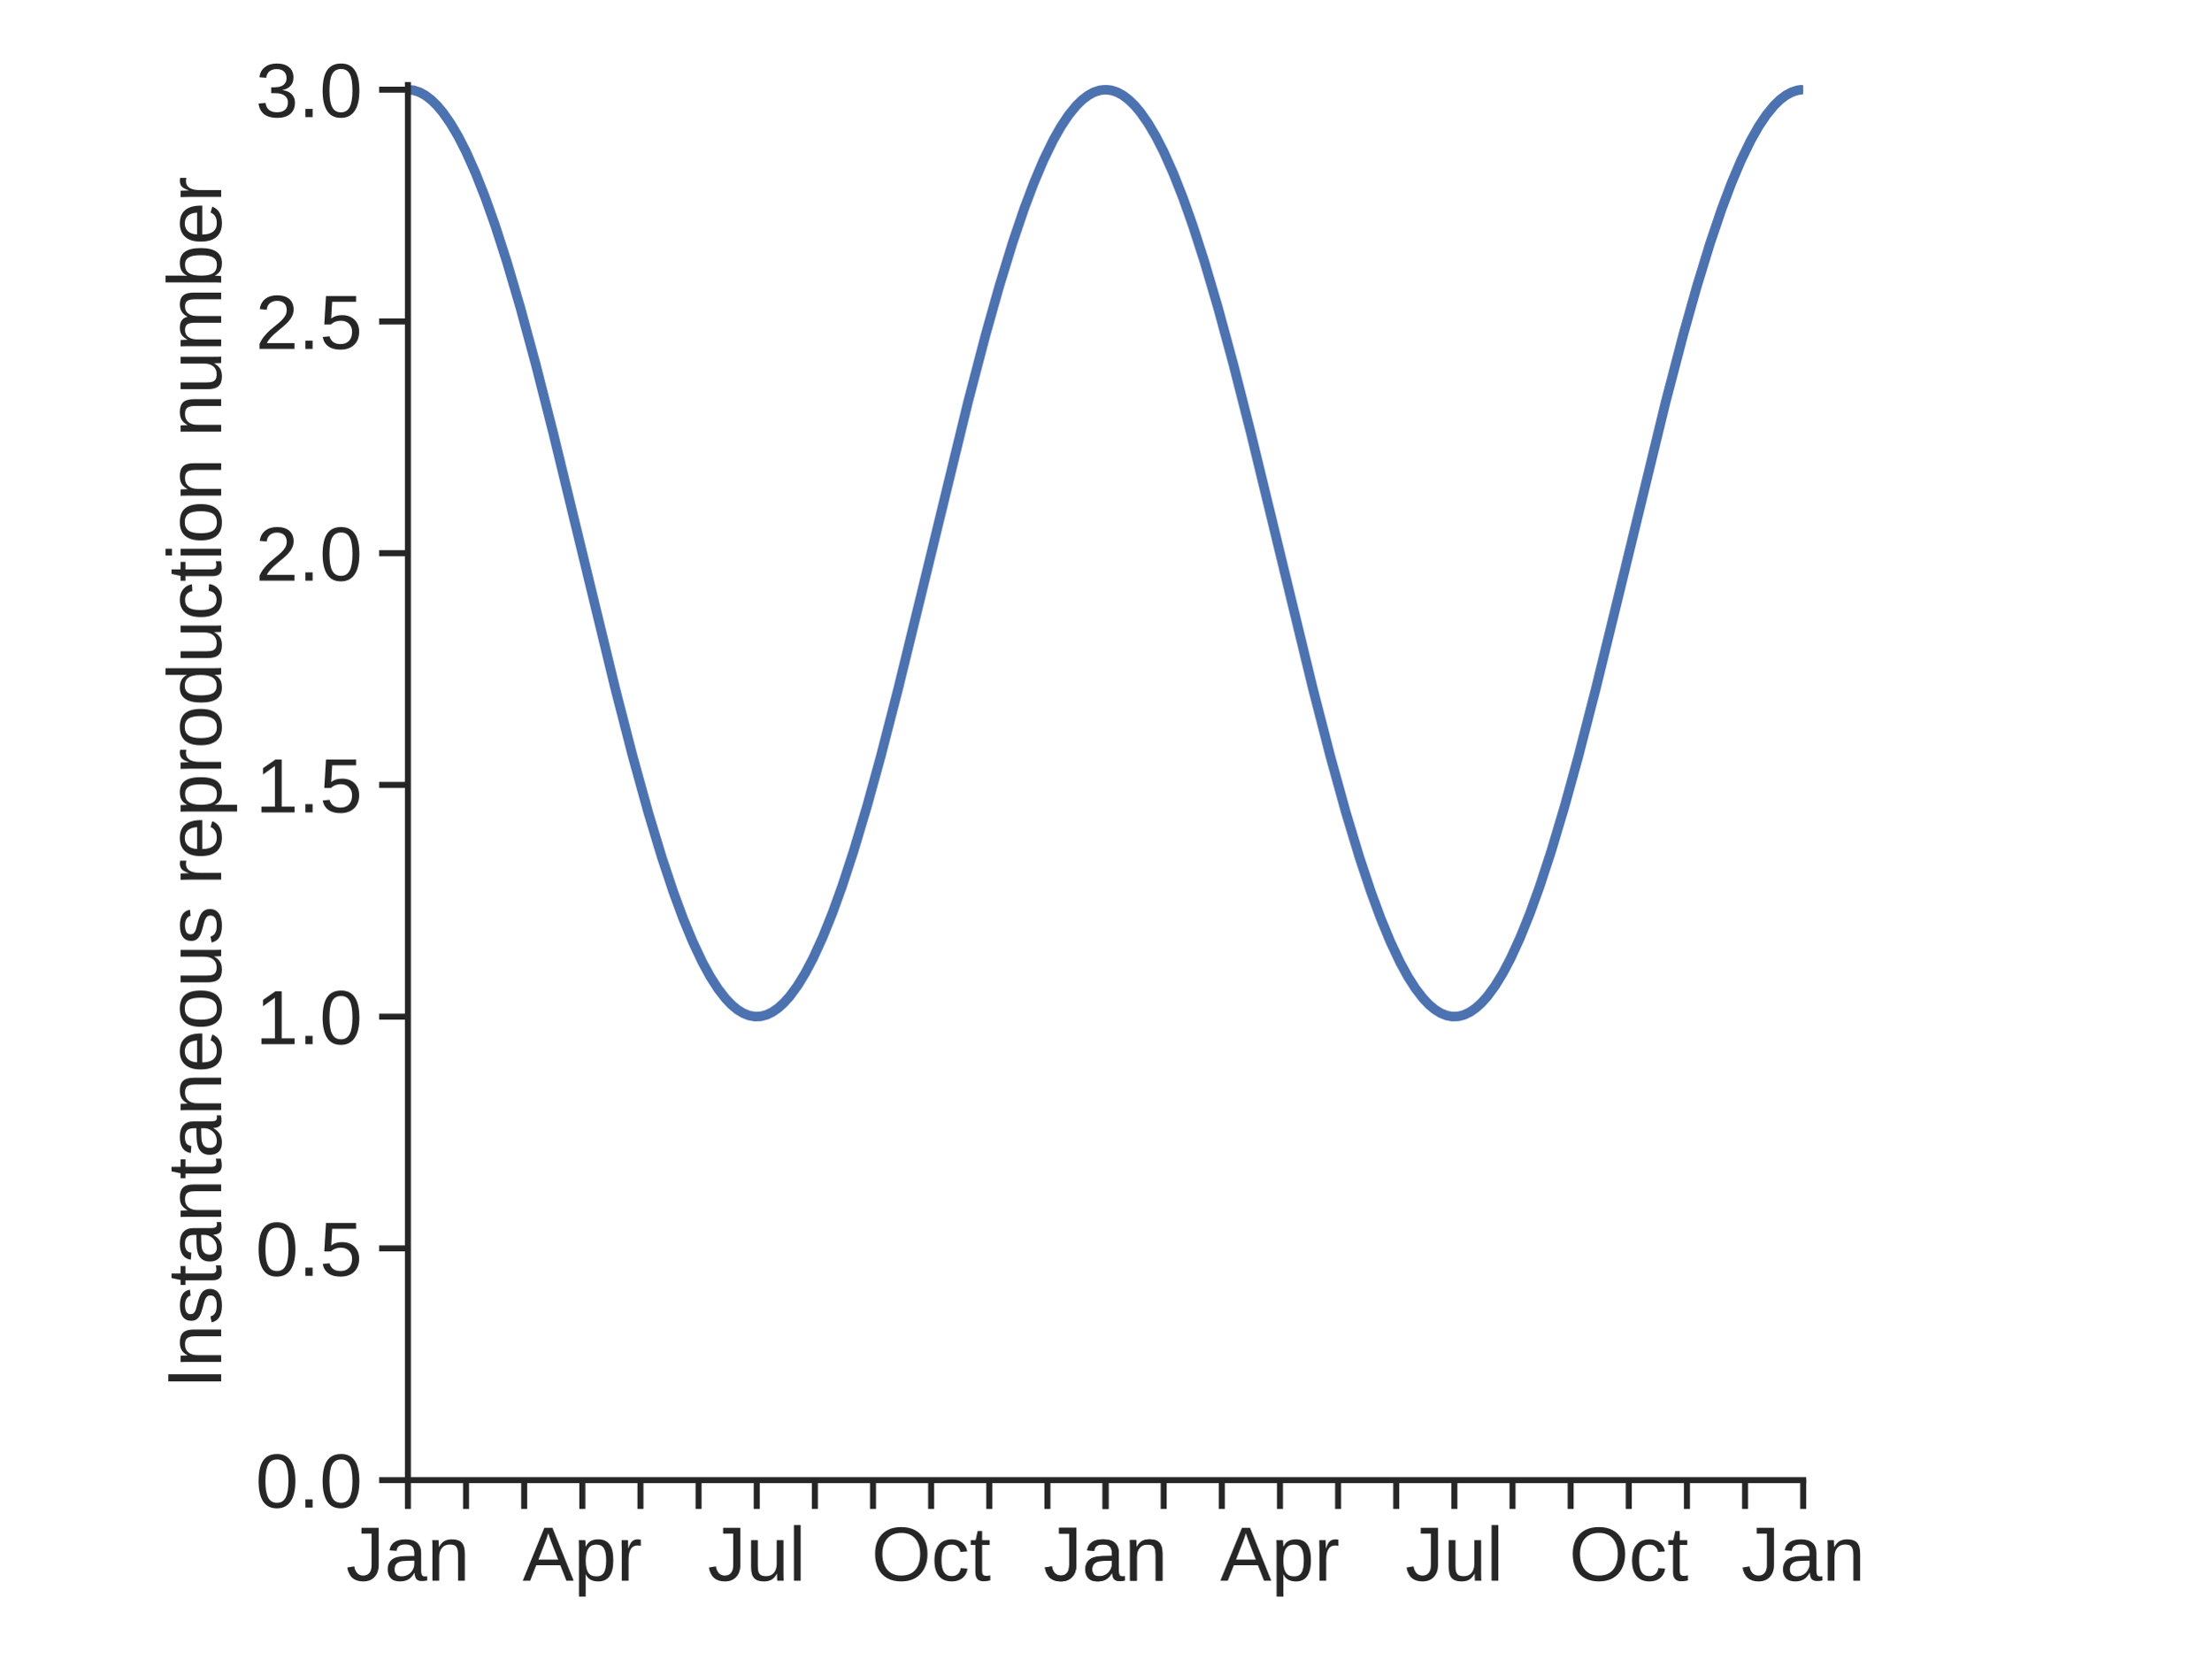
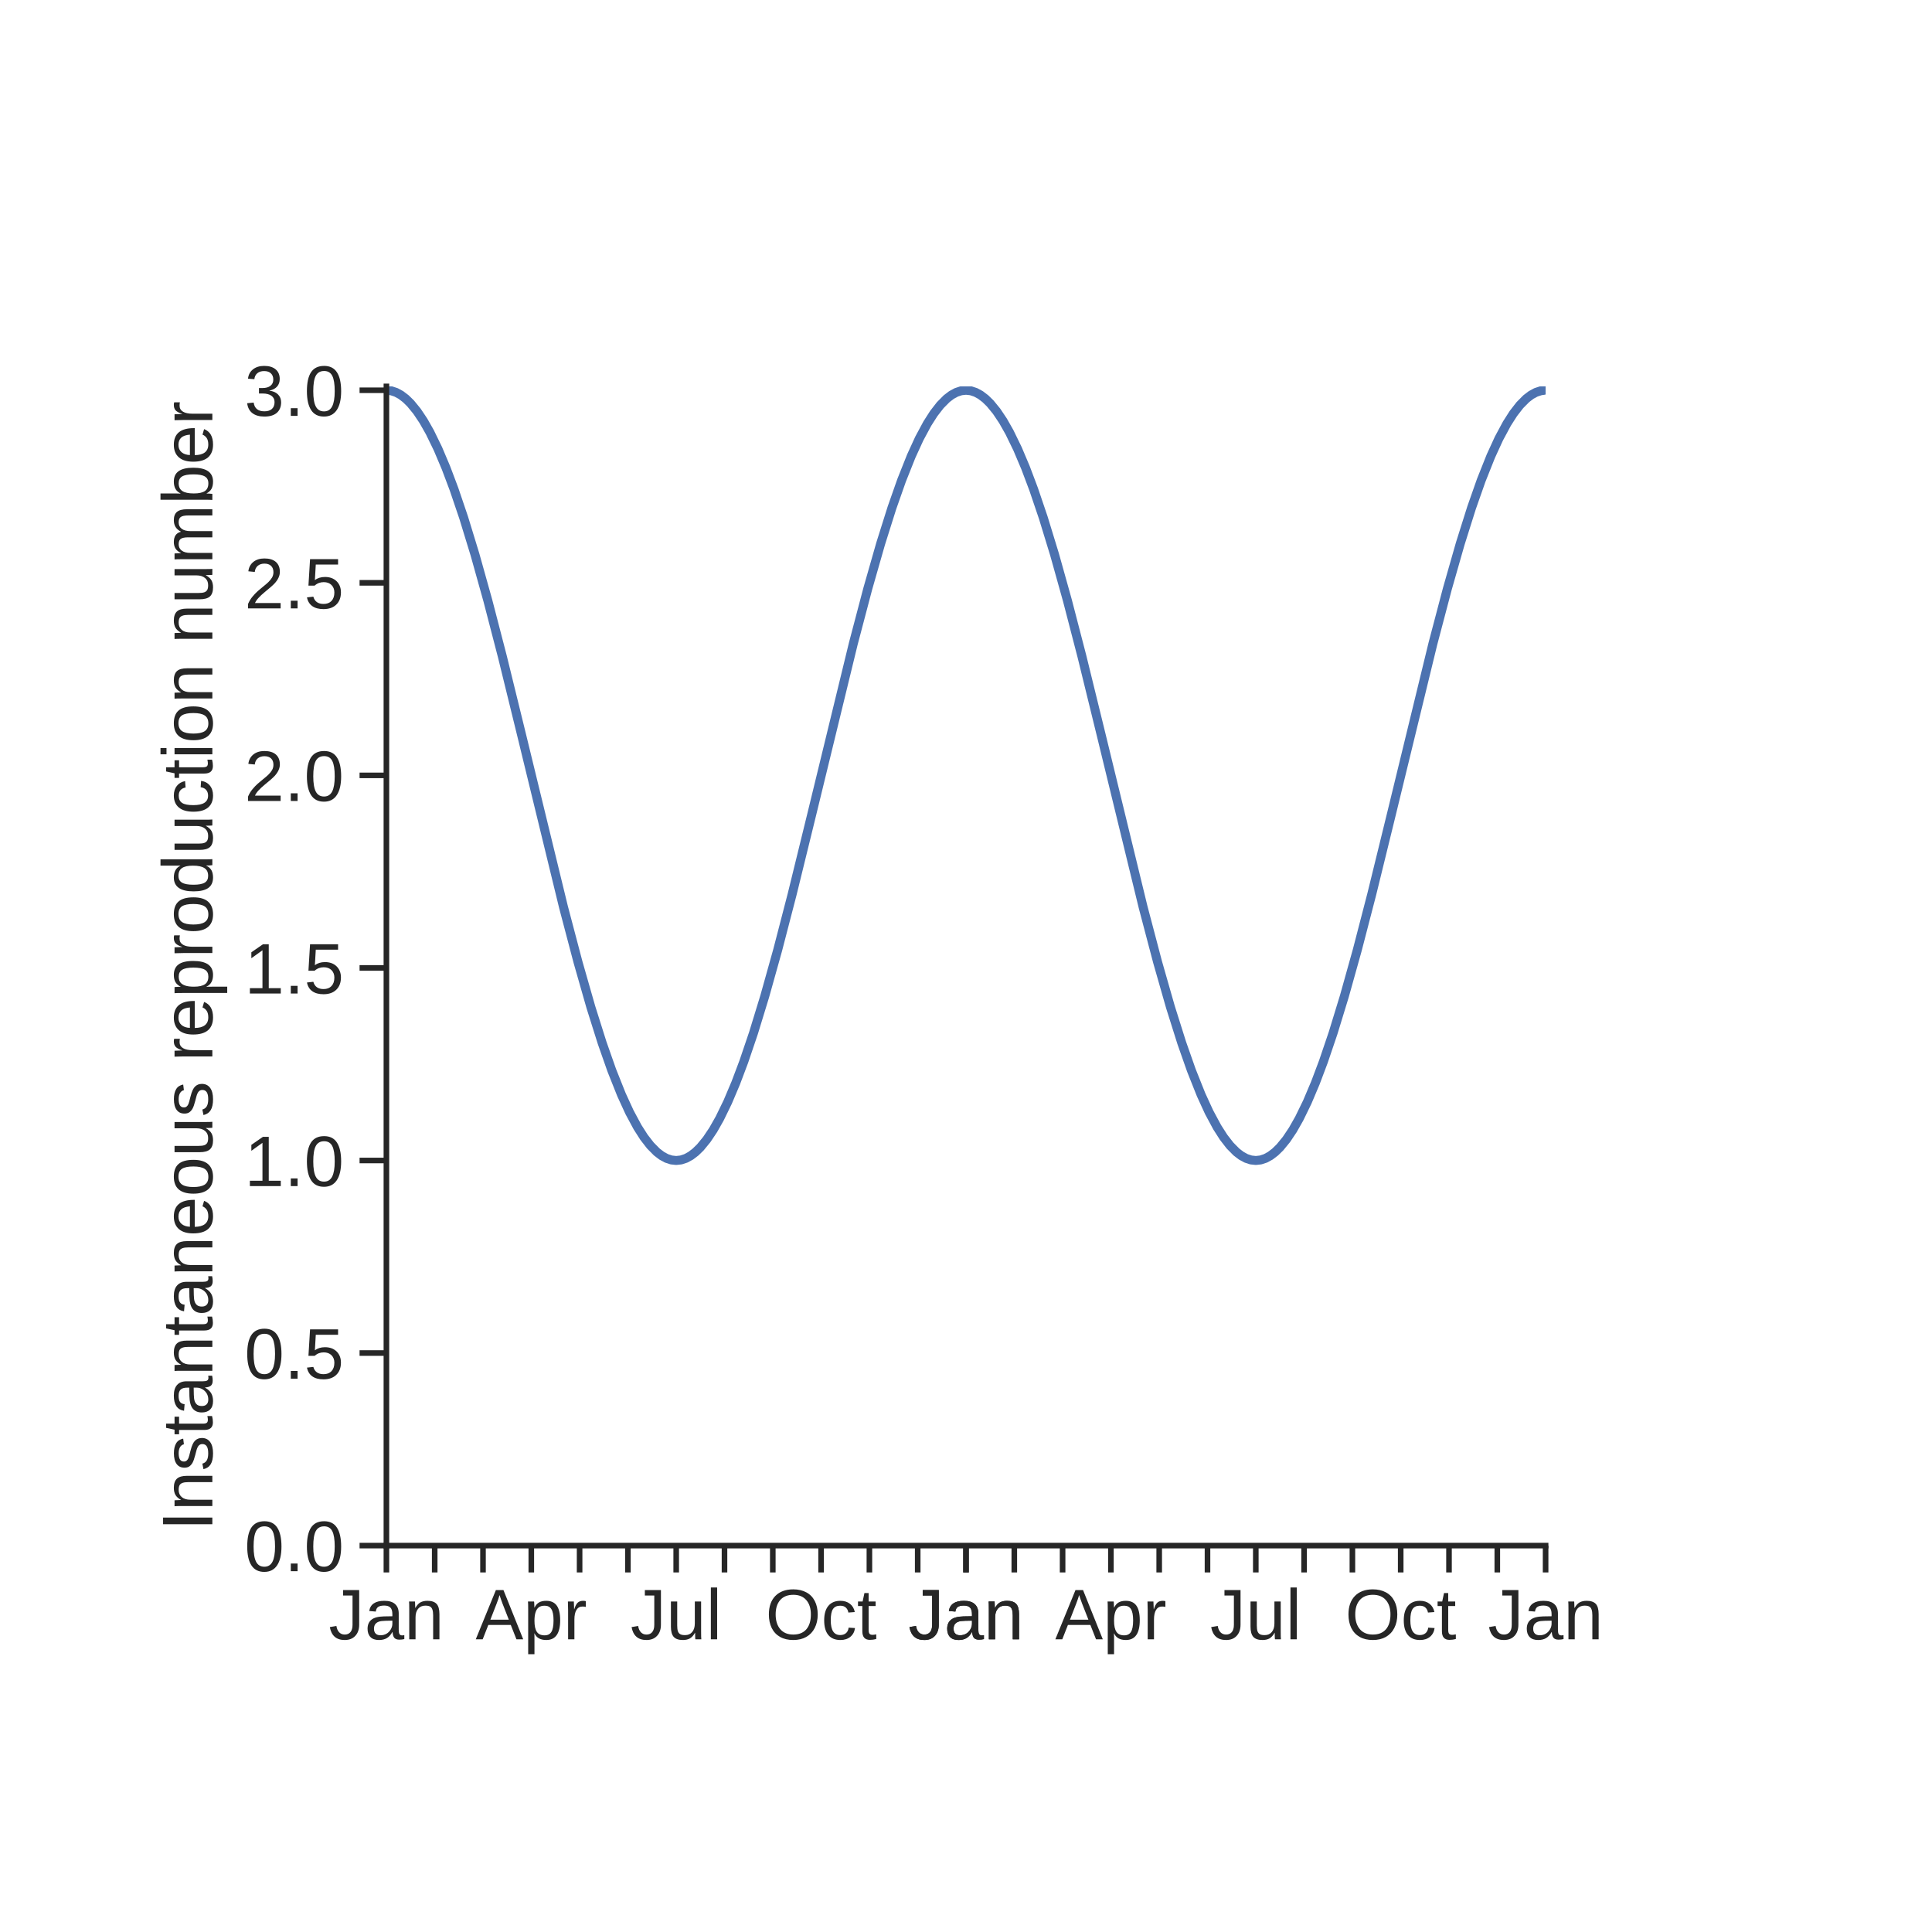
- <svg xmlns="http://www.w3.org/2000/svg" xmlns:xlink="http://www.w3.org/1999/xlink" width="460.8pt" height="345.6pt" viewBox="0 0 460.8 345.6" version="1.1">
+ <svg xmlns="http://www.w3.org/2000/svg" xmlns:xlink="http://www.w3.org/1999/xlink" width="432pt" height="432pt" viewBox="0 0 432 432" version="1.1">
  <defs>
    <style type="text/css">*{stroke-linejoin: round; stroke-linecap: butt}</style>
  </defs>
  <g id="figure_1">
    <g id="patch_1">
-       <path d="M 0 345.6  L 460.8 345.6  L 460.8 0  L 0 0  L 0 345.6  z " style="fill: none" />
+       <path d="M 0 432  L 432 432  L 432 0  L 0 0  L 0 432  z " style="fill: none" />
    </g>
    <g id="axes_1">
      <g id="patch_2">
-         <path d="M 85.006 308.507  L 375.794 308.507  L 375.794 17.72  L 85.006 17.72  L 85.006 308.507  z " style="fill: none" />
+         <path d="M 86.4 345.6  L 345.6 345.6  L 345.6 86.4  L 86.4 86.4  L 86.4 345.6  z " style="fill: none" />
      </g>
      <g id="matplotlib.axis_1">
        <g id="xtick_1">
          <g id="line2d_1">
            <defs>
-               <path id="mbea170e791" d="M 0 0  L 0 6  " style="stroke: #262626; stroke-width: 1.25" />
+               <path id="mcabdc6a64f" d="M 0 0  L 0 6  " style="stroke: #262626; stroke-width: 1.25" />
            </defs>
            <g>
-               <use xlink:href="#mbea170e791" x="85.006" y="308.507" style="fill: #262626; stroke: #262626; stroke-width: 1.25" />
+               <use xlink:href="#mcabdc6a64f" x="86.4" y="345.6" style="fill: #262626; stroke: #262626; stroke-width: 1.25" />
            </g>
          </g>
          <g id="text_1">
-             <text style="fill: #262626; font: 16px 'Arial', 'DejaVu Sans', 'Liberation Sans', 'Bitstream Vera Sans', sans-serif; text-anchor: middle" x="85.006" y="329.46" transform="rotate(-0 85.00649 329.46)">Jan</text>
+             <text style="fill: #262626; font: 16px 'Arial', 'DejaVu Sans', 'Liberation Sans', 'Bitstream Vera Sans', sans-serif; text-anchor: middle" x="86.4" y="366.553" transform="rotate(-0 86.4 366.5525)">Jan</text>
          </g>
        </g>
        <g id="xtick_2">
          <g id="line2d_2">
            <g>
-               <use xlink:href="#mbea170e791" x="97.123" y="308.507" style="fill: #262626; stroke: #262626; stroke-width: 1.25" />
+               <use xlink:href="#mcabdc6a64f" x="97.2" y="345.6" style="fill: #262626; stroke: #262626; stroke-width: 1.25" />
            </g>
          </g>
        </g>
        <g id="xtick_3">
          <g id="line2d_3">
            <g>
-               <use xlink:href="#mbea170e791" x="109.239" y="308.507" style="fill: #262626; stroke: #262626; stroke-width: 1.25" />
+               <use xlink:href="#mcabdc6a64f" x="108" y="345.6" style="fill: #262626; stroke: #262626; stroke-width: 1.25" />
            </g>
          </g>
        </g>
        <g id="xtick_4">
          <g id="line2d_4">
            <g>
-               <use xlink:href="#mbea170e791" x="121.355" y="308.507" style="fill: #262626; stroke: #262626; stroke-width: 1.25" />
+               <use xlink:href="#mcabdc6a64f" x="118.8" y="345.6" style="fill: #262626; stroke: #262626; stroke-width: 1.25" />
            </g>
          </g>
          <g id="text_2">
-             <text style="fill: #262626; font: 16px 'Arial', 'DejaVu Sans', 'Liberation Sans', 'Bitstream Vera Sans', sans-serif; text-anchor: middle" x="121.355" y="329.46" transform="rotate(-0 121.3549 329.46)">Apr</text>
+             <text style="fill: #262626; font: 16px 'Arial', 'DejaVu Sans', 'Liberation Sans', 'Bitstream Vera Sans', sans-serif; text-anchor: middle" x="118.8" y="366.553" transform="rotate(-0 118.8 366.5525)">Apr</text>
          </g>
        </g>
        <g id="xtick_5">
          <g id="line2d_5">
            <g>
-               <use xlink:href="#mbea170e791" x="133.471" y="308.507" style="fill: #262626; stroke: #262626; stroke-width: 1.25" />
+               <use xlink:href="#mcabdc6a64f" x="129.6" y="345.6" style="fill: #262626; stroke: #262626; stroke-width: 1.25" />
            </g>
          </g>
        </g>
        <g id="xtick_6">
          <g id="line2d_6">
            <g>
-               <use xlink:href="#mbea170e791" x="145.587" y="308.507" style="fill: #262626; stroke: #262626; stroke-width: 1.25" />
+               <use xlink:href="#mcabdc6a64f" x="140.4" y="345.6" style="fill: #262626; stroke: #262626; stroke-width: 1.25" />
            </g>
          </g>
        </g>
        <g id="xtick_7">
          <g id="line2d_7">
            <g>
-               <use xlink:href="#mbea170e791" x="157.703" y="308.507" style="fill: #262626; stroke: #262626; stroke-width: 1.25" />
+               <use xlink:href="#mcabdc6a64f" x="151.2" y="345.6" style="fill: #262626; stroke: #262626; stroke-width: 1.25" />
            </g>
          </g>
          <g id="text_3">
-             <text style="fill: #262626; font: 16px 'Arial', 'DejaVu Sans', 'Liberation Sans', 'Bitstream Vera Sans', sans-serif; text-anchor: middle" x="157.703" y="329.46" transform="rotate(-0 157.7032 329.46)">Jul</text>
+             <text style="fill: #262626; font: 16px 'Arial', 'DejaVu Sans', 'Liberation Sans', 'Bitstream Vera Sans', sans-serif; text-anchor: middle" x="151.2" y="366.553" transform="rotate(-0 151.2 366.5525)">Jul</text>
          </g>
        </g>
        <g id="xtick_8">
          <g id="line2d_8">
            <g>
-               <use xlink:href="#mbea170e791" x="169.819" y="308.507" style="fill: #262626; stroke: #262626; stroke-width: 1.25" />
+               <use xlink:href="#mcabdc6a64f" x="162" y="345.6" style="fill: #262626; stroke: #262626; stroke-width: 1.25" />
            </g>
          </g>
        </g>
        <g id="xtick_9">
          <g id="line2d_9">
            <g>
-               <use xlink:href="#mbea170e791" x="181.935" y="308.507" style="fill: #262626; stroke: #262626; stroke-width: 1.25" />
+               <use xlink:href="#mcabdc6a64f" x="172.8" y="345.6" style="fill: #262626; stroke: #262626; stroke-width: 1.25" />
            </g>
          </g>
        </g>
        <g id="xtick_10">
          <g id="line2d_10">
            <g>
-               <use xlink:href="#mbea170e791" x="194.052" y="308.507" style="fill: #262626; stroke: #262626; stroke-width: 1.25" />
+               <use xlink:href="#mcabdc6a64f" x="183.6" y="345.6" style="fill: #262626; stroke: #262626; stroke-width: 1.25" />
            </g>
          </g>
          <g id="text_4">
-             <text style="fill: #262626; font: 16px 'Arial', 'DejaVu Sans', 'Liberation Sans', 'Bitstream Vera Sans', sans-serif; text-anchor: middle" x="194.052" y="329.46" transform="rotate(-0 194.0516 329.46)">Oct</text>
+             <text style="fill: #262626; font: 16px 'Arial', 'DejaVu Sans', 'Liberation Sans', 'Bitstream Vera Sans', sans-serif; text-anchor: middle" x="183.6" y="366.553" transform="rotate(-0 183.6 366.5525)">Oct</text>
          </g>
        </g>
        <g id="xtick_11">
          <g id="line2d_11">
            <g>
-               <use xlink:href="#mbea170e791" x="206.168" y="308.507" style="fill: #262626; stroke: #262626; stroke-width: 1.25" />
+               <use xlink:href="#mcabdc6a64f" x="194.4" y="345.6" style="fill: #262626; stroke: #262626; stroke-width: 1.25" />
            </g>
          </g>
        </g>
        <g id="xtick_12">
          <g id="line2d_12">
            <g>
-               <use xlink:href="#mbea170e791" x="218.284" y="308.507" style="fill: #262626; stroke: #262626; stroke-width: 1.25" />
+               <use xlink:href="#mcabdc6a64f" x="205.2" y="345.6" style="fill: #262626; stroke: #262626; stroke-width: 1.25" />
            </g>
          </g>
        </g>
        <g id="xtick_13">
          <g id="line2d_13">
            <g>
-               <use xlink:href="#mbea170e791" x="230.4" y="308.507" style="fill: #262626; stroke: #262626; stroke-width: 1.25" />
+               <use xlink:href="#mcabdc6a64f" x="216" y="345.6" style="fill: #262626; stroke: #262626; stroke-width: 1.25" />
            </g>
          </g>
          <g id="text_5">
-             <text style="fill: #262626; font: 16px 'Arial', 'DejaVu Sans', 'Liberation Sans', 'Bitstream Vera Sans', sans-serif; text-anchor: middle" x="230.4" y="329.46" transform="rotate(-0 230.4 329.46)">Jan</text>
+             <text style="fill: #262626; font: 16px 'Arial', 'DejaVu Sans', 'Liberation Sans', 'Bitstream Vera Sans', sans-serif; text-anchor: middle" x="216" y="366.553" transform="rotate(-0 216 366.5525)">Jan</text>
          </g>
        </g>
        <g id="xtick_14">
          <g id="line2d_14">
            <g>
-               <use xlink:href="#mbea170e791" x="230.4" y="308.507" style="fill: #262626; stroke: #262626; stroke-width: 1.25" />
+               <use xlink:href="#mcabdc6a64f" x="216" y="345.6" style="fill: #262626; stroke: #262626; stroke-width: 1.25" />
            </g>
          </g>
          <g id="text_6">
-             <text style="fill: #262626; font: 16px 'Arial', 'DejaVu Sans', 'Liberation Sans', 'Bitstream Vera Sans', sans-serif; text-anchor: middle" x="230.4" y="329.46" transform="rotate(-0 230.4 329.46)">Jan</text>
+             <text style="fill: #262626; font: 16px 'Arial', 'DejaVu Sans', 'Liberation Sans', 'Bitstream Vera Sans', sans-serif; text-anchor: middle" x="216" y="366.553" transform="rotate(-0 216 366.5525)">Jan</text>
          </g>
        </g>
        <g id="xtick_15">
          <g id="line2d_15">
            <g>
-               <use xlink:href="#mbea170e791" x="242.516" y="308.507" style="fill: #262626; stroke: #262626; stroke-width: 1.25" />
+               <use xlink:href="#mcabdc6a64f" x="226.8" y="345.6" style="fill: #262626; stroke: #262626; stroke-width: 1.25" />
            </g>
          </g>
        </g>
        <g id="xtick_16">
          <g id="line2d_16">
            <g>
-               <use xlink:href="#mbea170e791" x="254.632" y="308.507" style="fill: #262626; stroke: #262626; stroke-width: 1.25" />
+               <use xlink:href="#mcabdc6a64f" x="237.6" y="345.6" style="fill: #262626; stroke: #262626; stroke-width: 1.25" />
            </g>
          </g>
        </g>
        <g id="xtick_17">
          <g id="line2d_17">
            <g>
-               <use xlink:href="#mbea170e791" x="266.748" y="308.507" style="fill: #262626; stroke: #262626; stroke-width: 1.25" />
+               <use xlink:href="#mcabdc6a64f" x="248.4" y="345.6" style="fill: #262626; stroke: #262626; stroke-width: 1.25" />
            </g>
          </g>
          <g id="text_7">
-             <text style="fill: #262626; font: 16px 'Arial', 'DejaVu Sans', 'Liberation Sans', 'Bitstream Vera Sans', sans-serif; text-anchor: middle" x="266.748" y="329.46" transform="rotate(-0 266.7484 329.46)">Apr</text>
+             <text style="fill: #262626; font: 16px 'Arial', 'DejaVu Sans', 'Liberation Sans', 'Bitstream Vera Sans', sans-serif; text-anchor: middle" x="248.4" y="366.553" transform="rotate(-0 248.4 366.5525)">Apr</text>
          </g>
        </g>
        <g id="xtick_18">
          <g id="line2d_18">
            <g>
-               <use xlink:href="#mbea170e791" x="278.865" y="308.507" style="fill: #262626; stroke: #262626; stroke-width: 1.25" />
+               <use xlink:href="#mcabdc6a64f" x="259.2" y="345.6" style="fill: #262626; stroke: #262626; stroke-width: 1.25" />
            </g>
          </g>
        </g>
        <g id="xtick_19">
          <g id="line2d_19">
            <g>
-               <use xlink:href="#mbea170e791" x="290.981" y="308.507" style="fill: #262626; stroke: #262626; stroke-width: 1.25" />
+               <use xlink:href="#mcabdc6a64f" x="270" y="345.6" style="fill: #262626; stroke: #262626; stroke-width: 1.25" />
            </g>
          </g>
        </g>
        <g id="xtick_20">
          <g id="line2d_20">
            <g>
-               <use xlink:href="#mbea170e791" x="303.097" y="308.507" style="fill: #262626; stroke: #262626; stroke-width: 1.25" />
+               <use xlink:href="#mcabdc6a64f" x="280.8" y="345.6" style="fill: #262626; stroke: #262626; stroke-width: 1.25" />
            </g>
          </g>
          <g id="text_8">
-             <text style="fill: #262626; font: 16px 'Arial', 'DejaVu Sans', 'Liberation Sans', 'Bitstream Vera Sans', sans-serif; text-anchor: middle" x="303.097" y="329.46" transform="rotate(-0 303.0968 329.46)">Jul</text>
+             <text style="fill: #262626; font: 16px 'Arial', 'DejaVu Sans', 'Liberation Sans', 'Bitstream Vera Sans', sans-serif; text-anchor: middle" x="280.8" y="366.553" transform="rotate(-0 280.8 366.5525)">Jul</text>
          </g>
        </g>
        <g id="xtick_21">
          <g id="line2d_21">
            <g>
-               <use xlink:href="#mbea170e791" x="315.213" y="308.507" style="fill: #262626; stroke: #262626; stroke-width: 1.25" />
+               <use xlink:href="#mcabdc6a64f" x="291.6" y="345.6" style="fill: #262626; stroke: #262626; stroke-width: 1.25" />
            </g>
          </g>
        </g>
        <g id="xtick_22">
          <g id="line2d_22">
            <g>
-               <use xlink:href="#mbea170e791" x="327.329" y="308.507" style="fill: #262626; stroke: #262626; stroke-width: 1.25" />
+               <use xlink:href="#mcabdc6a64f" x="302.4" y="345.6" style="fill: #262626; stroke: #262626; stroke-width: 1.25" />
            </g>
          </g>
        </g>
        <g id="xtick_23">
          <g id="line2d_23">
            <g>
-               <use xlink:href="#mbea170e791" x="339.445" y="308.507" style="fill: #262626; stroke: #262626; stroke-width: 1.25" />
+               <use xlink:href="#mcabdc6a64f" x="313.2" y="345.6" style="fill: #262626; stroke: #262626; stroke-width: 1.25" />
            </g>
          </g>
          <g id="text_9">
-             <text style="fill: #262626; font: 16px 'Arial', 'DejaVu Sans', 'Liberation Sans', 'Bitstream Vera Sans', sans-serif; text-anchor: middle" x="339.445" y="329.46" transform="rotate(-0 339.4451 329.46)">Oct</text>
+             <text style="fill: #262626; font: 16px 'Arial', 'DejaVu Sans', 'Liberation Sans', 'Bitstream Vera Sans', sans-serif; text-anchor: middle" x="313.2" y="366.553" transform="rotate(-0 313.2 366.5525)">Oct</text>
          </g>
        </g>
        <g id="xtick_24">
          <g id="line2d_24">
            <g>
-               <use xlink:href="#mbea170e791" x="351.561" y="308.507" style="fill: #262626; stroke: #262626; stroke-width: 1.25" />
+               <use xlink:href="#mcabdc6a64f" x="324" y="345.6" style="fill: #262626; stroke: #262626; stroke-width: 1.25" />
            </g>
          </g>
        </g>
        <g id="xtick_25">
          <g id="line2d_25">
            <g>
-               <use xlink:href="#mbea170e791" x="363.677" y="308.507" style="fill: #262626; stroke: #262626; stroke-width: 1.25" />
+               <use xlink:href="#mcabdc6a64f" x="334.8" y="345.6" style="fill: #262626; stroke: #262626; stroke-width: 1.25" />
            </g>
          </g>
        </g>
        <g id="xtick_26">
          <g id="line2d_26">
            <g>
-               <use xlink:href="#mbea170e791" x="375.794" y="308.507" style="fill: #262626; stroke: #262626; stroke-width: 1.25" />
+               <use xlink:href="#mcabdc6a64f" x="345.6" y="345.6" style="fill: #262626; stroke: #262626; stroke-width: 1.25" />
            </g>
          </g>
          <g id="text_10">
-             <text style="fill: #262626; font: 16px 'Arial', 'DejaVu Sans', 'Liberation Sans', 'Bitstream Vera Sans', sans-serif; text-anchor: middle" x="375.794" y="329.46" transform="rotate(-0 375.7935 329.46)">Jan</text>
-           </g>
+             <text style="fill: #262626; font: 16px 'Arial', 'DejaVu Sans', 'Liberation Sans', 'Bitstream Vera Sans', sans-serif; text-anchor: middle" x="345.6" y="366.553" transform="rotate(-0 345.6 366.5525)">Jan</text>
+           </g>
+         </g>
+         <g id="text_11">
+           <text style="fill: #262626; font: 16px 'Arial', 'DejaVu Sans', 'Liberation Sans', 'Bitstream Vera Sans', sans-serif; text-anchor: middle" x="216" y="385.185" transform="rotate(-0 216 385.185)"> </text>
        </g>
      </g>
      <g id="matplotlib.axis_2">
        <g id="ytick_1">
          <g id="line2d_27">
            <defs>
-               <path id="mdccf6c5108" d="M 0 0  L -6 0  " style="stroke: #262626; stroke-width: 1.25" />
+               <path id="m4db5a1b1d1" d="M 0 0  L -6 0  " style="stroke: #262626; stroke-width: 1.25" />
            </defs>
            <g>
-               <use xlink:href="#mdccf6c5108" x="85.006" y="308.507" style="fill: #262626; stroke: #262626; stroke-width: 1.25" />
-             </g>
-           </g>
-           <g id="text_11">
-             <text style="fill: #262626; font: 16px 'Arial', 'DejaVu Sans', 'Liberation Sans', 'Bitstream Vera Sans', sans-serif; text-anchor: end" x="75.506" y="314.234" transform="rotate(-0 75.50649 314.2337)">0.0</text>
+               <use xlink:href="#m4db5a1b1d1" x="86.4" y="345.6" style="fill: #262626; stroke: #262626; stroke-width: 1.25" />
+             </g>
+           </g>
+           <g id="text_12">
+             <text style="fill: #262626; font: 16px 'Arial', 'DejaVu Sans', 'Liberation Sans', 'Bitstream Vera Sans', sans-serif; text-anchor: end" x="76.9" y="351.326" transform="rotate(-0 76.9 351.3263)">0.0</text>
          </g>
        </g>
        <g id="ytick_2">
          <g id="line2d_28">
            <g>
-               <use xlink:href="#mdccf6c5108" x="85.006" y="260.204" style="fill: #262626; stroke: #262626; stroke-width: 1.25" />
-             </g>
-           </g>
-           <g id="text_12">
-             <text style="fill: #262626; font: 16px 'Arial', 'DejaVu Sans', 'Liberation Sans', 'Bitstream Vera Sans', sans-serif; text-anchor: end" x="75.506" y="265.93" transform="rotate(-0 75.50649 265.9303)">0.5</text>
+               <use xlink:href="#m4db5a1b1d1" x="86.4" y="302.544" style="fill: #262626; stroke: #262626; stroke-width: 1.25" />
+             </g>
+           </g>
+           <g id="text_13">
+             <text style="fill: #262626; font: 16px 'Arial', 'DejaVu Sans', 'Liberation Sans', 'Bitstream Vera Sans', sans-serif; text-anchor: end" x="76.9" y="308.27" transform="rotate(-0 76.9 308.2698)">0.5</text>
          </g>
        </g>
        <g id="ytick_3">
          <g id="line2d_29">
            <g>
-               <use xlink:href="#mdccf6c5108" x="85.006" y="211.901" style="fill: #262626; stroke: #262626; stroke-width: 1.25" />
-             </g>
-           </g>
-           <g id="text_13">
-             <text style="fill: #262626; font: 16px 'Arial', 'DejaVu Sans', 'Liberation Sans', 'Bitstream Vera Sans', sans-serif; text-anchor: end" x="75.506" y="217.627" transform="rotate(-0 75.50649 217.6268)">1.0</text>
+               <use xlink:href="#m4db5a1b1d1" x="86.4" y="259.487" style="fill: #262626; stroke: #262626; stroke-width: 1.25" />
+             </g>
+           </g>
+           <g id="text_14">
+             <text style="fill: #262626; font: 16px 'Arial', 'DejaVu Sans', 'Liberation Sans', 'Bitstream Vera Sans', sans-serif; text-anchor: end" x="76.9" y="265.213" transform="rotate(-0 76.9 265.2133)">1.0</text>
          </g>
        </g>
        <g id="ytick_4">
          <g id="line2d_30">
            <g>
-               <use xlink:href="#mdccf6c5108" x="85.006" y="163.597" style="fill: #262626; stroke: #262626; stroke-width: 1.25" />
-             </g>
-           </g>
-           <g id="text_14">
-             <text style="fill: #262626; font: 16px 'Arial', 'DejaVu Sans', 'Liberation Sans', 'Bitstream Vera Sans', sans-serif; text-anchor: end" x="75.506" y="169.323" transform="rotate(-0 75.50649 169.3233)">1.5</text>
+               <use xlink:href="#m4db5a1b1d1" x="86.4" y="216.431" style="fill: #262626; stroke: #262626; stroke-width: 1.25" />
+             </g>
+           </g>
+           <g id="text_15">
+             <text style="fill: #262626; font: 16px 'Arial', 'DejaVu Sans', 'Liberation Sans', 'Bitstream Vera Sans', sans-serif; text-anchor: end" x="76.9" y="222.157" transform="rotate(-0 76.9 222.1568)">1.5</text>
          </g>
        </g>
        <g id="ytick_5">
          <g id="line2d_31">
            <g>
-               <use xlink:href="#mdccf6c5108" x="85.006" y="115.294" style="fill: #262626; stroke: #262626; stroke-width: 1.25" />
-             </g>
-           </g>
-           <g id="text_15">
-             <text style="fill: #262626; font: 16px 'Arial', 'DejaVu Sans', 'Liberation Sans', 'Bitstream Vera Sans', sans-serif; text-anchor: end" x="75.506" y="121.02" transform="rotate(-0 75.50649 121.0198)">2.0</text>
+               <use xlink:href="#m4db5a1b1d1" x="86.4" y="173.374" style="fill: #262626; stroke: #262626; stroke-width: 1.25" />
+             </g>
+           </g>
+           <g id="text_16">
+             <text style="fill: #262626; font: 16px 'Arial', 'DejaVu Sans', 'Liberation Sans', 'Bitstream Vera Sans', sans-serif; text-anchor: end" x="76.9" y="179.1" transform="rotate(-0 76.9 179.1003)">2.0</text>
          </g>
        </g>
        <g id="ytick_6">
          <g id="line2d_32">
            <g>
-               <use xlink:href="#mdccf6c5108" x="85.006" y="66.99" style="fill: #262626; stroke: #262626; stroke-width: 1.25" />
-             </g>
-           </g>
-           <g id="text_16">
-             <text style="fill: #262626; font: 16px 'Arial', 'DejaVu Sans', 'Liberation Sans', 'Bitstream Vera Sans', sans-serif; text-anchor: end" x="75.506" y="72.716" transform="rotate(-0 75.50649 72.71629)">2.5</text>
+               <use xlink:href="#m4db5a1b1d1" x="86.4" y="130.318" style="fill: #262626; stroke: #262626; stroke-width: 1.25" />
+             </g>
+           </g>
+           <g id="text_17">
+             <text style="fill: #262626; font: 16px 'Arial', 'DejaVu Sans', 'Liberation Sans', 'Bitstream Vera Sans', sans-serif; text-anchor: end" x="76.9" y="136.044" transform="rotate(-0 76.9 136.0439)">2.5</text>
          </g>
        </g>
        <g id="ytick_7">
          <g id="line2d_33">
            <g>
-               <use xlink:href="#mdccf6c5108" x="85.006" y="18.687" style="fill: #262626; stroke: #262626; stroke-width: 1.25" />
-             </g>
-           </g>
-           <g id="text_17">
-             <text style="fill: #262626; font: 16px 'Arial', 'DejaVu Sans', 'Liberation Sans', 'Bitstream Vera Sans', sans-serif; text-anchor: end" x="75.506" y="24.413" transform="rotate(-0 75.50649 24.4128)">3.0</text>
-           </g>
-         </g>
-         <g id="text_18">
-           <text style="fill: #262626; font: 16px 'Arial', 'DejaVu Sans', 'Liberation Sans', 'Bitstream Vera Sans', sans-serif; text-anchor: middle" x="46.086" y="163.114" transform="rotate(-90 46.08649 163.114)">Instantaneous reproduction number</text>
+               <use xlink:href="#m4db5a1b1d1" x="86.4" y="87.261" style="fill: #262626; stroke: #262626; stroke-width: 1.25" />
+             </g>
+           </g>
+           <g id="text_18">
+             <text style="fill: #262626; font: 16px 'Arial', 'DejaVu Sans', 'Liberation Sans', 'Bitstream Vera Sans', sans-serif; text-anchor: end" x="76.9" y="92.987" transform="rotate(-0 76.9 92.98738)">3.0</text>
+           </g>
+         </g>
+         <g id="text_19">
+           <text style="fill: #262626; font: 16px 'Arial', 'DejaVu Sans', 'Liberation Sans', 'Bitstream Vera Sans', sans-serif; text-anchor: middle" x="47.48" y="216" transform="rotate(-90 47.48 216)">Instantaneous reproduction number</text>
        </g>
      </g>
      <g id="line2d_34">
-         <path d="M 85.006 18.687  L 86.218 18.819  L 87.43 19.216  L 88.641 19.876  L 89.853 20.798  L 91.065 21.978  L 92.276 23.415  L 93.892 25.721  L 95.507 28.464  L 97.123 31.629  L 99.142 36.158  L 101.161 41.288  L 103.181 46.982  L 105.604 54.497  L 108.431 64.1  L 111.662 76  L 115.297 90.29  L 120.547 111.922  L 128.221 143.539  L 131.856 157.643  L 135.086 169.315  L 137.914 178.673  L 140.337 185.947  L 142.356 191.421  L 144.376 196.315  L 146.395 200.592  L 148.01 203.548  L 149.626 206.074  L 151.241 208.158  L 152.453 209.424  L 153.665 210.433  L 154.876 211.18  L 156.088 211.665  L 157.299 211.886  L 158.511 211.842  L 159.723 211.533  L 160.934 210.96  L 162.146 210.126  L 163.357 209.031  L 164.569 207.679  L 166.185 205.484  L 167.8 202.849  L 169.416 199.788  L 171.435 195.384  L 173.454 190.371  L 175.474 184.787  L 177.897 177.391  L 180.724 167.909  L 183.551 157.643  L 187.186 143.539  L 192.032 123.713  L 201.725 83.841  L 205.36 69.939  L 208.187 59.882  L 211.014 50.651  L 213.437 43.501  L 215.457 38.14  L 217.476 33.366  L 219.495 29.216  L 221.111 26.366  L 222.726 23.95  L 224.342 21.978  L 225.554 20.798  L 226.765 19.876  L 227.977 19.216  L 229.188 18.819  L 230.4 18.687  L 231.612 18.819  L 232.823 19.216  L 234.035 19.876  L 235.246 20.798  L 236.458 21.978  L 237.67 23.415  L 239.285 25.721  L 240.901 28.464  L 242.516 31.629  L 244.535 36.158  L 246.555 41.288  L 248.574 46.982  L 250.997 54.497  L 253.825 64.1  L 257.055 76  L 260.69 90.29  L 265.941 111.922  L 273.614 143.539  L 277.249 157.643  L 280.48 169.315  L 283.307 178.673  L 285.73 185.947  L 287.75 191.421  L 289.769 196.315  L 291.788 200.592  L 293.404 203.548  L 295.019 206.074  L 296.635 208.158  L 297.846 209.424  L 299.058 210.433  L 300.27 211.18  L 301.481 211.665  L 302.693 211.886  L 303.904 211.842  L 305.116 211.533  L 306.328 210.96  L 307.539 210.126  L 308.751 209.031  L 309.963 207.679  L 311.578 205.484  L 313.194 202.849  L 314.809 199.788  L 316.828 195.384  L 318.848 190.371  L 320.867 184.787  L 323.29 177.391  L 326.117 167.909  L 328.944 157.643  L 332.579 143.539  L 337.426 123.713  L 347.119 83.841  L 350.754 69.939  L 353.581 59.882  L 356.408 50.651  L 358.831 43.501  L 360.85 38.14  L 362.87 33.366  L 364.889 29.216  L 366.504 26.366  L 368.12 23.95  L 369.735 21.978  L 370.947 20.798  L 372.159 19.876  L 373.37 19.216  L 374.582 18.819  L 375.39 18.701  L 375.39 18.701  " clip-path="url(#p2d0bdb8693)" style="fill: none; stroke: #4c72b0; stroke-width: 2; stroke-linecap: round" />
+         <path d="M 86.4 87.261  L 87.48 87.379  L 88.56 87.733  L 89.64 88.321  L 90.72 89.143  L 91.8 90.195  L 93.24 91.953  L 94.68 94.107  L 96.12 96.647  L 97.92 100.346  L 99.72 104.601  L 101.52 109.38  L 103.68 115.753  L 106.2 123.982  L 109.08 134.28  L 112.32 146.764  L 116.64 164.373  L 126 202.826  L 129.24 215.122  L 132.12 225.198  L 134.64 233.193  L 136.8 239.34  L 138.96 244.765  L 140.76 248.69  L 142.56 252.042  L 144 254.294  L 145.44 256.151  L 146.88 257.605  L 147.96 258.427  L 149.04 259.015  L 150.12 259.369  L 151.2 259.487  L 152.28 259.369  L 153.36 259.015  L 154.44 258.427  L 155.52 257.605  L 156.6 256.553  L 158.04 254.795  L 159.48 252.641  L 160.92 250.101  L 162.72 246.402  L 164.52 242.147  L 166.32 237.368  L 168.48 230.995  L 171 222.766  L 173.88 212.469  L 177.12 199.984  L 181.44 182.375  L 190.8 143.922  L 194.04 131.626  L 196.92 121.55  L 199.44 113.555  L 201.6 107.408  L 203.76 101.983  L 205.56 98.058  L 207.36 94.706  L 208.8 92.454  L 210.24 90.597  L 211.68 89.143  L 212.76 88.321  L 213.84 87.733  L 214.92 87.379  L 216 87.261  L 217.08 87.379  L 218.16 87.733  L 219.24 88.321  L 220.32 89.143  L 221.4 90.195  L 222.84 91.953  L 224.28 94.107  L 225.72 96.647  L 227.52 100.346  L 229.32 104.601  L 231.12 109.38  L 233.28 115.753  L 235.8 123.982  L 238.68 134.28  L 241.92 146.764  L 246.24 164.373  L 255.6 202.826  L 258.84 215.122  L 261.72 225.198  L 264.24 233.193  L 266.4 239.34  L 268.56 244.765  L 270.36 248.69  L 272.16 252.042  L 273.6 254.294  L 275.04 256.151  L 276.48 257.605  L 277.56 258.427  L 278.64 259.015  L 279.72 259.369  L 280.8 259.487  L 281.88 259.369  L 282.96 259.015  L 284.04 258.427  L 285.12 257.605  L 286.2 256.553  L 287.64 254.795  L 289.08 252.641  L 290.52 250.101  L 292.32 246.402  L 294.12 242.147  L 295.92 237.368  L 298.08 230.995  L 300.6 222.766  L 303.48 212.469  L 306.72 199.984  L 311.04 182.375  L 320.4 143.922  L 323.64 131.626  L 326.52 121.55  L 329.04 113.555  L 331.2 107.408  L 333.36 101.983  L 335.16 98.058  L 336.96 94.706  L 338.4 92.454  L 339.84 90.597  L 341.28 89.143  L 342.36 88.321  L 343.44 87.733  L 344.52 87.379  L 345.24 87.274  L 345.24 87.274  " clip-path="url(#p00c33f8c21)" style="fill: none; stroke: #4c72b0; stroke-width: 2; stroke-linecap: round" />
      </g>
      <g id="patch_3">
-         <path d="M 85.006 308.507  L 85.006 17.72  " style="fill: none; stroke: #262626; stroke-width: 1.25; stroke-linejoin: miter; stroke-linecap: square" />
+         <path d="M 86.4 345.6  L 86.4 86.4  " style="fill: none; stroke: #262626; stroke-width: 1.25; stroke-linejoin: miter; stroke-linecap: square" />
      </g>
      <g id="patch_4">
-         <path d="M 85.006 308.507  L 375.794 308.507  " style="fill: none; stroke: #262626; stroke-width: 1.25; stroke-linejoin: miter; stroke-linecap: square" />
+         <path d="M 86.4 345.6  L 345.6 345.6  " style="fill: none; stroke: #262626; stroke-width: 1.25; stroke-linejoin: miter; stroke-linecap: square" />
      </g>
    </g>
  </g>
  <defs>
-     <clipPath id="p2d0bdb8693">
-       <rect x="85.006" y="17.72" width="290.787" height="290.787" />
+     <clipPath id="p00c33f8c21">
+       <rect x="86.4" y="86.4" width="259.2" height="259.2" />
    </clipPath>
  </defs>
</svg>
